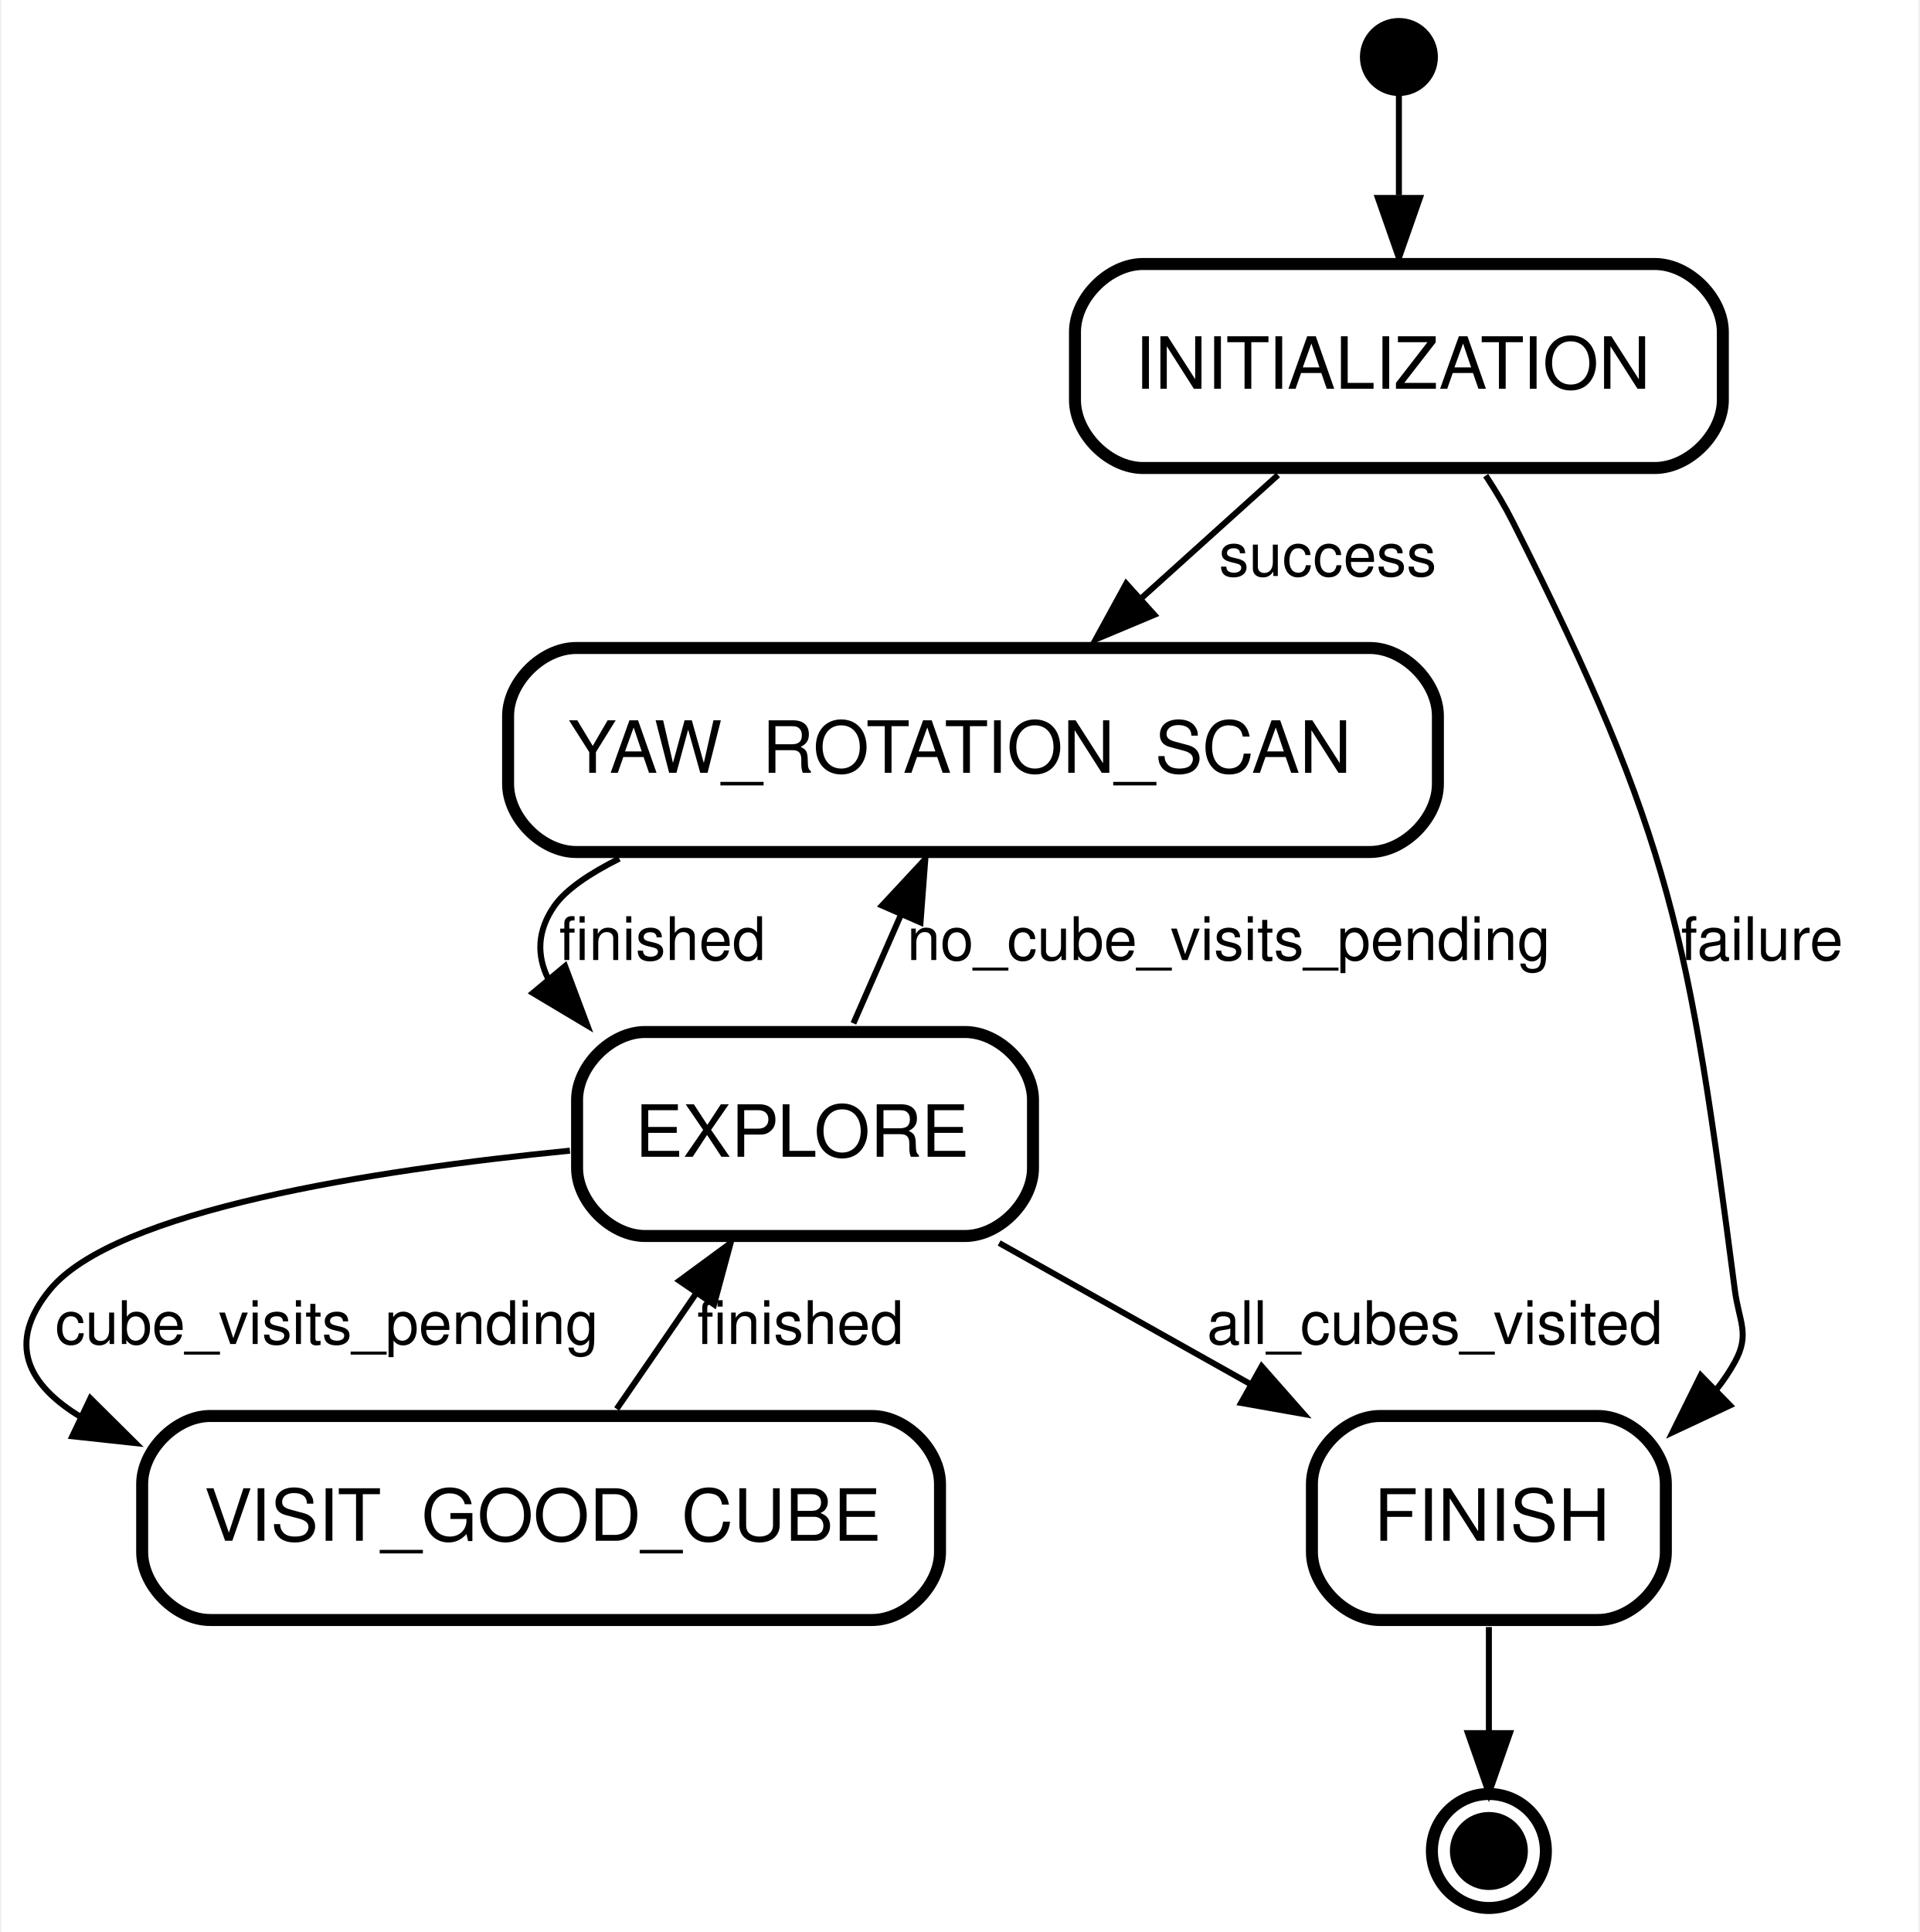
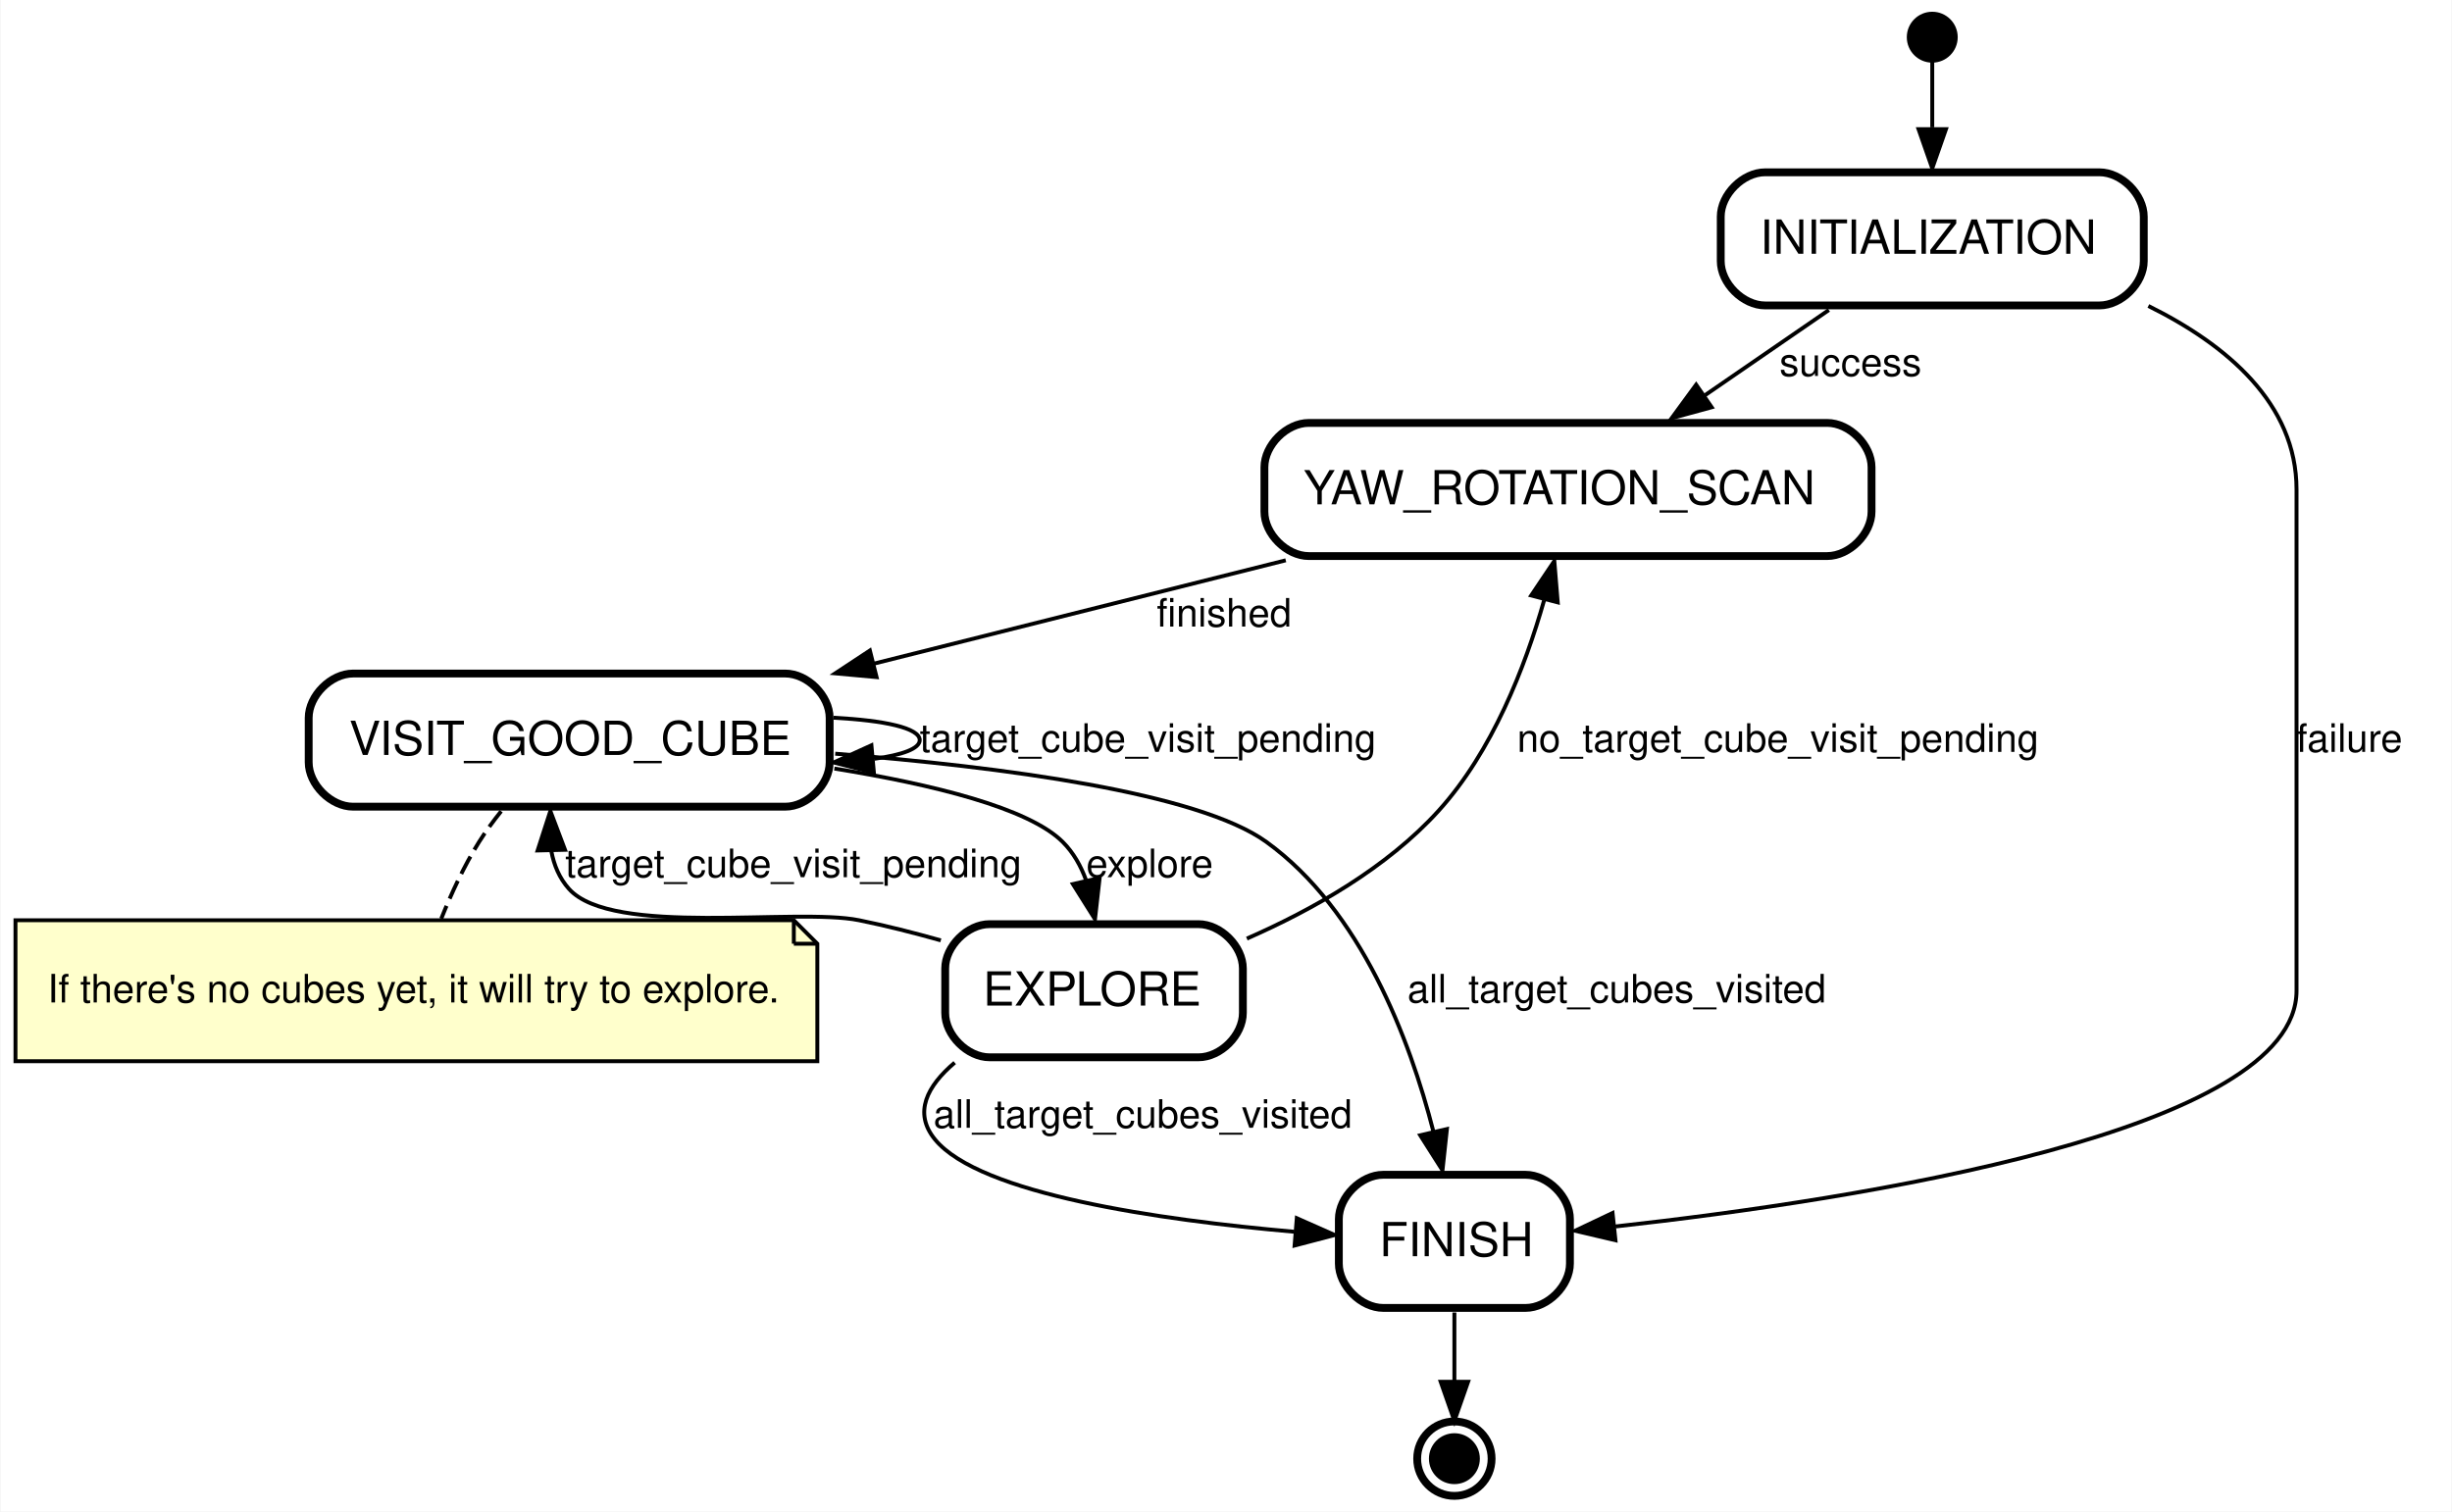
- <svg xmlns="http://www.w3.org/2000/svg" width="320pt" height="322pt" viewBox="0.00 0.00 319.52 322.00">
-   <g id="graph0" class="graph" transform="scale(1 1) rotate(0) translate(4 318)">
-     <polygon fill="#ffffff" stroke="transparent" points="-4,4 -4,-318 315.521,-318 315.521,4 -4,4" />
+ <svg xmlns="http://www.w3.org/2000/svg" width="626pt" height="386pt" viewBox="0.00 0.00 625.74 386.00">
+   <g id="graph0" class="graph" transform="scale(1 1) rotate(0) translate(4 382)">
+     <polygon fill="#ffffff" stroke="transparent" points="-4,4 -4,-382 621.739,-382 621.739,4 -4,4" />
    <g id="node1" class="node">
-       <ellipse fill="#000000" stroke="#000000" stroke-width="2" cx="228.961" cy="-308.5" rx="5.5" ry="5.5" />
+       <ellipse fill="#000000" stroke="#000000" stroke-width="2" cx="489.179" cy="-372.5" rx="5.5" ry="5.5" />
    </g>
    <g id="node2" class="node">
-       <polygon fill="transparent" stroke="transparent" stroke-width="2" points="283.961,-275 173.961,-275 173.961,-239 283.961,-239 283.961,-275" />
-       <text text-anchor="start" x="184.959" y="-253.2" font-family="Helvetica,sans-Serif" font-size="12.00" fill="#000000">INITIALIZATION</text>
-       <path fill="none" stroke="#000000" stroke-width="2" d="M186.294,-240C186.294,-240 271.627,-240 271.627,-240 277.294,-240 282.961,-245.667 282.961,-251.333 282.961,-251.333 282.961,-262.667 282.961,-262.667 282.961,-268.333 277.294,-274 271.627,-274 271.627,-274 186.294,-274 186.294,-274 180.627,-274 174.961,-268.333 174.961,-262.667 174.961,-262.667 174.961,-251.333 174.961,-251.333 174.961,-245.667 180.627,-240 186.294,-240" />
+       <polygon fill="transparent" stroke="transparent" stroke-width="2" points="544.179,-339 434.179,-339 434.179,-303 544.179,-303 544.179,-339" />
+       <text text-anchor="start" x="445.177" y="-317.2" font-family="Helvetica,sans-Serif" font-size="12.00" fill="#000000">INITIALIZATION</text>
+       <path fill="none" stroke="#000000" stroke-width="2" d="M446.512,-304C446.512,-304 531.846,-304 531.846,-304 537.512,-304 543.179,-309.667 543.179,-315.333 543.179,-315.333 543.179,-326.667 543.179,-326.667 543.179,-332.333 537.512,-338 531.846,-338 531.846,-338 446.512,-338 446.512,-338 440.846,-338 435.179,-332.333 435.179,-326.667 435.179,-326.667 435.179,-315.333 435.179,-315.333 435.179,-309.667 440.846,-304 446.512,-304" />
+     </g>
+     <g id="edge2" class="edge">
+       <path fill="none" stroke="#000000" d="M489.179,-366.989C489.179,-362.629 489.179,-356.179 489.179,-349.48" />
+       <polygon fill="#000000" stroke="#000000" points="492.679,-349.012 489.179,-339.012 485.679,-349.012 492.679,-349.012" />
+       <text text-anchor="middle" x="490.568" y="-350" font-family="Helvetica,sans-Serif" font-size="10.00" fill="#000000"> </text>
+     </g>
+     <g id="node3" class="node">
+       <polygon fill="transparent" stroke="transparent" stroke-width="2" points="474.679,-275 317.679,-275 317.679,-239 474.679,-239 474.679,-275" />
+       <text text-anchor="start" x="328.679" y="-253.2" font-family="Helvetica,sans-Serif" font-size="12.00" fill="#000000">YAW_ROTATION_SCAN</text>
+       <path fill="none" stroke="#000000" stroke-width="2" d="M330.012,-240C330.012,-240 462.346,-240 462.346,-240 468.012,-240 473.679,-245.667 473.679,-251.333 473.679,-251.333 473.679,-262.667 473.679,-262.667 473.679,-268.333 468.012,-274 462.346,-274 462.346,-274 330.012,-274 330.012,-274 324.346,-274 318.679,-268.333 318.679,-262.667 318.679,-262.667 318.679,-251.333 318.679,-251.333 318.679,-245.667 324.346,-240 330.012,-240" />
+     </g>
+     <g id="edge3" class="edge">
+       <path fill="none" stroke="#000000" d="M462.778,-302.831C452.961,-296.075 441.663,-288.301 431.195,-281.097" />
+       <polygon fill="#000000" stroke="#000000" points="432.868,-278 422.646,-275.214 428.9,-283.766 432.868,-278" />
+       <text text-anchor="start" x="450.179" y="-286" font-family="Helvetica,sans-Serif" font-size="10.00" fill="#000000">success   </text>
+     </g>
+     <g id="node6" class="node">
+       <polygon fill="transparent" stroke="transparent" stroke-width="2" points="397.679,-83 336.679,-83 336.679,-47 397.679,-47 397.679,-83" />
+       <text text-anchor="start" x="348.015" y="-61.2" font-family="Helvetica,sans-Serif" font-size="12.00" fill="#000000">FINISH</text>
+       <path fill="none" stroke="#000000" stroke-width="2" d="M349.012,-48C349.012,-48 385.346,-48 385.346,-48 391.012,-48 396.679,-53.667 396.679,-59.333 396.679,-59.333 396.679,-70.667 396.679,-70.667 396.679,-76.333 391.012,-82 385.346,-82 385.346,-82 349.012,-82 349.012,-82 343.346,-82 337.679,-76.333 337.679,-70.667 337.679,-70.667 337.679,-59.333 337.679,-59.333 337.679,-53.667 343.346,-48 349.012,-48" />
+     </g>
+     <g id="edge4" class="edge">
+       <path fill="none" stroke="#000000" d="M544.352,-303.868C564.378,-293.945 582.179,-278.952 582.179,-257 582.179,-257 582.179,-257 582.179,-129 582.179,-93.105 470.704,-75.72 408.291,-68.799" />
+       <polygon fill="#000000" stroke="#000000" points="408.298,-65.28 397.983,-67.702 407.556,-72.241 408.298,-65.28" />
+       <text text-anchor="start" x="582.179" y="-190" font-family="Helvetica,sans-Serif" font-size="10.00" fill="#000000">failure   </text>
+     </g>
+     <g id="node5" class="node">
+       <polygon fill="transparent" stroke="transparent" stroke-width="2" points="208.679,-211 73.679,-211 73.679,-175 208.679,-175 208.679,-211" />
+       <text text-anchor="start" x="85.006" y="-189.2" font-family="Helvetica,sans-Serif" font-size="12.00" fill="#000000">VISIT_GOOD_CUBE</text>
+       <path fill="none" stroke="#000000" stroke-width="2" d="M86.012,-176C86.012,-176 196.346,-176 196.346,-176 202.012,-176 207.679,-181.667 207.679,-187.333 207.679,-187.333 207.679,-198.667 207.679,-198.667 207.679,-204.333 202.012,-210 196.346,-210 196.346,-210 86.012,-210 86.012,-210 80.346,-210 74.679,-204.333 74.679,-198.667 74.679,-198.667 74.679,-187.333 74.679,-187.333 74.679,-181.667 80.346,-176 86.012,-176" />
+     </g>
+     <g id="edge5" class="edge">
+       <path fill="none" stroke="#000000" d="M324.129,-238.917C291.287,-230.674 252.35,-220.902 218.857,-212.496" />
+       <polygon fill="#000000" stroke="#000000" points="219.659,-209.089 209.108,-210.049 217.955,-215.878 219.659,-209.089" />
+       <text text-anchor="start" x="291.179" y="-222" font-family="Helvetica,sans-Serif" font-size="10.00" fill="#000000">finished   </text>
+     </g>
+     <g id="node4" class="node">
+       <polygon fill="transparent" stroke="transparent" stroke-width="2" points="314.179,-147 236.179,-147 236.179,-111 314.179,-111 314.179,-147" />
+       <text text-anchor="start" x="246.839" y="-125.2" font-family="Helvetica,sans-Serif" font-size="12.00" fill="#000000">EXPLORE</text>
+       <path fill="none" stroke="#000000" stroke-width="2" d="M248.512,-112C248.512,-112 301.846,-112 301.846,-112 307.512,-112 313.179,-117.667 313.179,-123.333 313.179,-123.333 313.179,-134.667 313.179,-134.667 313.179,-140.333 307.512,-146 301.846,-146 301.846,-146 248.512,-146 248.512,-146 242.846,-146 237.179,-140.333 237.179,-134.667 237.179,-134.667 237.179,-123.333 237.179,-123.333 237.179,-117.667 242.846,-112 248.512,-112" />
+     </g>
+     <g id="edge6" class="edge">
+       <path fill="none" stroke="#000000" d="M314.193,-142.312C331.094,-149.717 349.988,-160.433 363.179,-175 376.827,-190.072 385.188,-211.509 390.078,-228.684" />
+       <polygon fill="#000000" stroke="#000000" points="386.787,-229.935 392.69,-238.733 393.561,-228.174 386.787,-229.935" />
+       <text text-anchor="start" x="383.179" y="-190" font-family="Helvetica,sans-Serif" font-size="10.00" fill="#000000">no_target_cube_visit_pending   </text>
+     </g>
+     <g id="edge7" class="edge">
+       <path fill="none" stroke="#000000" d="M236.066,-141.859C229.162,-143.805 222.001,-145.62 215.179,-147 198.957,-150.281 152.19,-142.685 141.134,-155 138.68,-157.734 137.295,-161.076 136.631,-164.633" />
+       <polygon fill="#000000" stroke="#000000" points="133.126,-164.816 136.379,-174.899 140.124,-164.988 133.126,-164.816" />
+       <text text-anchor="start" x="140.179" y="-158" font-family="Helvetica,sans-Serif" font-size="10.00" fill="#000000">target_cube_visit_pending   </text>
+     </g>
+     <g id="edge8" class="edge">
+       <path fill="none" stroke="#000000" d="M239.602,-110.638C232.604,-104.693 228.949,-97.857 234.592,-91 246.074,-77.048 291.755,-70.472 326.315,-67.448" />
+       <polygon fill="#000000" stroke="#000000" points="326.945,-70.909 336.633,-66.619 326.385,-63.931 326.945,-70.909" />
+       <text text-anchor="start" x="234.179" y="-94" font-family="Helvetica,sans-Serif" font-size="10.00" fill="#000000">all_target_cubes_visited   </text>
+     </g>
+     <g id="edge9" class="edge">
+       <path fill="none" stroke="#000000" d="M208.887,-185.735C233.988,-181.689 258.475,-175.669 267.179,-167 269.92,-164.27 271.834,-160.855 273.154,-157.2" />
+       <polygon fill="#000000" stroke="#000000" points="276.608,-157.793 275.422,-147.265 269.784,-156.235 276.608,-157.793" />
+       <text text-anchor="start" x="273.179" y="-158" font-family="Helvetica,sans-Serif" font-size="10.00" fill="#000000">explore   </text>
+     </g>
+     <g id="edge11" class="edge">
+       <path fill="none" stroke="#000000" d="M208.7,-198.713C221.575,-198.029 230.679,-196.125 230.679,-193 230.679,-190.803 226.178,-189.209 219.03,-188.219" />
+       <polygon fill="#000000" stroke="#000000" points="218.974,-184.7 208.7,-187.287 218.346,-191.671 218.974,-184.7" />
+       <text text-anchor="start" x="230.679" y="-190" font-family="Helvetica,sans-Serif" font-size="10.00" fill="#000000">target_cube_visit_pending   </text>
+     </g>
+     <g id="edge10" class="edge">
+       <path fill="none" stroke="#000000" d="M209.105,-189.532C251.721,-186.149 301.781,-179.582 319.179,-167 343.355,-149.517 355.759,-116.688 361.838,-92.987" />
+       <polygon fill="#000000" stroke="#000000" points="365.271,-93.679 364.139,-83.145 358.454,-92.085 365.271,-93.679" />
+       <text text-anchor="start" x="355.179" y="-126" font-family="Helvetica,sans-Serif" font-size="10.00" fill="#000000">all_target_cubes_visited   </text>
+     </g>
+     <g id="node8" class="node">
+       <polygon fill="#ffffcc" stroke="#000000" points="198.537,-147 -.179,-147 -.179,-111 204.537,-111 204.537,-141 198.537,-147" />
+       <polyline fill="none" stroke="#000000" points="198.537,-147 198.537,-141 " />
+       <polyline fill="none" stroke="#000000" points="204.537,-141 198.537,-141 " />
+       <text text-anchor="start" x="8" y="-126" font-family="Helvetica,sans-Serif" font-size="10.00" fill="#000000">If there's no cubes yet, it will try to explore.</text>
    </g>
    <g id="edge1" class="edge">
-       <path fill="none" stroke="#000000" d="M228.961,-302.989C228.961,-298.629 228.961,-292.179 228.961,-285.48" />
-       <polygon fill="#000000" stroke="#000000" points="232.461,-285.012 228.961,-275.012 225.461,-285.012 232.461,-285.012" />
-       <text text-anchor="middle" x="230.35" y="-286" font-family="Helvetica,sans-Serif" font-size="10.00" fill="#000000"> </text>
-     </g>
-     <g id="node3" class="node">
-       <polygon fill="transparent" stroke="transparent" stroke-width="2" points="236.461,-211 79.461,-211 79.461,-175 236.461,-175 236.461,-211" />
-       <text text-anchor="start" x="90.461" y="-189.2" font-family="Helvetica,sans-Serif" font-size="12.00" fill="#000000">YAW_ROTATION_SCAN</text>
-       <path fill="none" stroke="#000000" stroke-width="2" d="M91.794,-176C91.794,-176 224.127,-176 224.127,-176 229.794,-176 235.461,-181.667 235.461,-187.333 235.461,-187.333 235.461,-198.667 235.461,-198.667 235.461,-204.333 229.794,-210 224.127,-210 224.127,-210 91.794,-210 91.794,-210 86.127,-210 80.461,-204.333 80.461,-198.667 80.461,-198.667 80.461,-187.333 80.461,-187.333 80.461,-181.667 86.127,-176 91.794,-176" />
-     </g>
-     <g id="edge2" class="edge">
-       <path fill="none" stroke="#000000" d="M208.805,-238.831C201.671,-232.401 193.514,-225.048 185.853,-218.142" />
-       <polygon fill="#000000" stroke="#000000" points="188.185,-215.532 178.414,-211.436 183.498,-220.732 188.185,-215.532" />
-       <text text-anchor="start" x="198.961" y="-222" font-family="Helvetica,sans-Serif" font-size="10.00" fill="#000000">success   </text>
-     </g>
-     <g id="node6" class="node">
-       <polygon fill="transparent" stroke="transparent" stroke-width="2" points="274.461,-83 213.461,-83 213.461,-47 274.461,-47 274.461,-83" />
-       <text text-anchor="start" x="224.796" y="-61.2" font-family="Helvetica,sans-Serif" font-size="12.00" fill="#000000">FINISH</text>
-       <path fill="none" stroke="#000000" stroke-width="2" d="M225.794,-48C225.794,-48 262.127,-48 262.127,-48 267.794,-48 273.461,-53.667 273.461,-59.333 273.461,-59.333 273.461,-70.667 273.461,-70.667 273.461,-76.333 267.794,-82 262.127,-82 262.127,-82 225.794,-82 225.794,-82 220.127,-82 214.461,-76.333 214.461,-70.667 214.461,-70.667 214.461,-59.333 214.461,-59.333 214.461,-53.667 220.127,-48 225.794,-48" />
-     </g>
-     <g id="edge3" class="edge">
-       <path fill="none" stroke="#000000" d="M243.434,-238.728C245.091,-236.21 246.652,-233.596 247.961,-231 274.62,-178.123 277.295,-161.72 284.961,-103 285.651,-97.712 287.531,-95.673 284.961,-91 284.095,-89.426 283.089,-87.934 281.973,-86.521" />
-       <polygon fill="#000000" stroke="#000000" points="284.166,-83.77 274.572,-79.275 279.269,-88.772 284.166,-83.77" />
-       <text text-anchor="start" x="275.961" y="-158" font-family="Helvetica,sans-Serif" font-size="10.00" fill="#000000">failure   </text>
-     </g>
-     <g id="node4" class="node">
-       <polygon fill="transparent" stroke="transparent" stroke-width="2" points="168.961,-147 90.961,-147 90.961,-111 168.961,-111 168.961,-147" />
-       <text text-anchor="start" x="101.621" y="-125.2" font-family="Helvetica,sans-Serif" font-size="12.00" fill="#000000">EXPLORE</text>
-       <path fill="none" stroke="#000000" stroke-width="2" d="M103.294,-112C103.294,-112 156.627,-112 156.627,-112 162.294,-112 167.961,-117.667 167.961,-123.333 167.961,-123.333 167.961,-134.667 167.961,-134.667 167.961,-140.333 162.294,-146 156.627,-146 156.627,-146 103.294,-146 103.294,-146 97.627,-146 91.961,-140.333 91.961,-134.667 91.961,-134.667 91.961,-123.333 91.961,-123.333 91.961,-117.667 97.627,-112 103.294,-112" />
-     </g>
-     <g id="edge4" class="edge">
-       <path fill="none" stroke="#000000" d="M98.995,-174.894C93.953,-172.369 90.052,-169.708 88.171,-167 85.26,-162.809 85.259,-158.753 87.105,-154.948" />
-       <polygon fill="#000000" stroke="#000000" points="89.961,-156.988 93.683,-147.069 84.588,-152.502 89.961,-156.988" />
-       <text text-anchor="start" x="88.961" y="-158" font-family="Helvetica,sans-Serif" font-size="10.00" fill="#000000">finished   </text>
-     </g>
-     <g id="edge5" class="edge">
-       <path fill="none" stroke="#000000" d="M138.027,-147.436C140.498,-153.085 143.272,-159.425 145.947,-165.54" />
-       <polygon fill="#000000" stroke="#000000" points="142.797,-167.073 150.012,-174.831 149.21,-164.267 142.797,-167.073" />
-       <text text-anchor="start" x="146.961" y="-158" font-family="Helvetica,sans-Serif" font-size="10.00" fill="#000000">no_cube_visits_pending   </text>
-     </g>
-     <g id="node5" class="node">
-       <polygon fill="transparent" stroke="transparent" stroke-width="2" points="153.461,-83 18.461,-83 18.461,-47 153.461,-47 153.461,-83" />
-       <text text-anchor="start" x="29.788" y="-61.2" font-family="Helvetica,sans-Serif" font-size="12.00" fill="#000000">VISIT_GOOD_CUBE</text>
-       <path fill="none" stroke="#000000" stroke-width="2" d="M30.794,-48C30.794,-48 141.127,-48 141.127,-48 146.794,-48 152.461,-53.667 152.461,-59.333 152.461,-59.333 152.461,-70.667 152.461,-70.667 152.461,-76.333 146.794,-82 141.127,-82 141.127,-82 30.794,-82 30.794,-82 25.128,-82 19.461,-76.333 19.461,-70.667 19.461,-70.667 19.461,-59.333 19.461,-59.333 19.461,-53.667 25.128,-48 30.794,-48" />
-     </g>
-     <g id="edge6" class="edge">
-       <path fill="none" stroke="#000000" d="M90.769,-126.222C57.977,-122.985 14.859,-116.283 4.039,-103 -3.237,-94.069 .413,-87.134 9.315,-81.785" />
-       <polygon fill="#000000" stroke="#000000" points="10.825,-84.943 18.348,-77.483 7.815,-78.623 10.825,-84.943" />
-       <text text-anchor="start" x="4.961" y="-94" font-family="Helvetica,sans-Serif" font-size="10.00" fill="#000000">cube_visits_pending   </text>
-     </g>
-     <g id="edge8" class="edge">
-       <path fill="none" stroke="#000000" d="M162.324,-110.831C175.391,-103.495 190.598,-94.958 204.321,-87.254" />
-       <polygon fill="#000000" stroke="#000000" points="206.081,-90.28 213.087,-82.332 202.654,-84.176 206.081,-90.28" />
-       <text text-anchor="start" x="196.961" y="-94" font-family="Helvetica,sans-Serif" font-size="10.00" fill="#000000">all_cubes_visited   </text>
-     </g>
-     <g id="edge7" class="edge">
-       <path fill="none" stroke="#000000" d="M98.562,-83.175C100.376,-85.799 102.218,-88.467 103.961,-91 106.528,-94.731 109.233,-98.671 111.888,-102.546" />
-       <polygon fill="#000000" stroke="#000000" points="109.013,-104.542 117.55,-110.817 114.789,-100.588 109.013,-104.542" />
-       <text text-anchor="start" x="111.961" y="-94" font-family="Helvetica,sans-Serif" font-size="10.00" fill="#000000">finished   </text>
+       <path fill="none" stroke="#000000" stroke-dasharray="5,2" d="M123.819,-174.836C121.787,-172.301 119.847,-169.653 118.179,-167 114.368,-160.94 111.093,-153.817 108.517,-147.385" />
    </g>
    <g id="node7" class="node">
-       <ellipse fill="#000000" stroke="#000000" stroke-width="2" cx="243.961" cy="-9.5" rx="5.5" ry="5.5" />
-       <ellipse fill="none" stroke="#000000" stroke-width="2" cx="243.961" cy="-9.5" rx="9.5" ry="9.5" />
+       <ellipse fill="#000000" stroke="#000000" stroke-width="2" cx="367.179" cy="-9.5" rx="5.5" ry="5.5" />
+       <ellipse fill="none" stroke="#000000" stroke-width="2" cx="367.179" cy="-9.5" rx="9.5" ry="9.5" />
    </g>
-     <g id="edge9" class="edge">
-       <path fill="none" stroke="#000000" d="M243.961,-46.827C243.961,-41.202 243.961,-34.978 243.961,-29.252" />
-       <polygon fill="#000000" stroke="#000000" points="247.461,-29.14 243.961,-19.14 240.461,-29.14 247.461,-29.14" />
-       <text text-anchor="middle" x="245.35" y="-30" font-family="Helvetica,sans-Serif" font-size="10.00" fill="#000000"> </text>
+     <g id="edge12" class="edge">
+       <path fill="none" stroke="#000000" d="M367.179,-46.827C367.179,-41.202 367.179,-34.978 367.179,-29.252" />
+       <polygon fill="#000000" stroke="#000000" points="370.679,-29.14 367.179,-19.14 363.679,-29.14 370.679,-29.14" />
+       <text text-anchor="middle" x="368.568" y="-30" font-family="Helvetica,sans-Serif" font-size="10.00" fill="#000000"> </text>
    </g>
  </g>
</svg>
